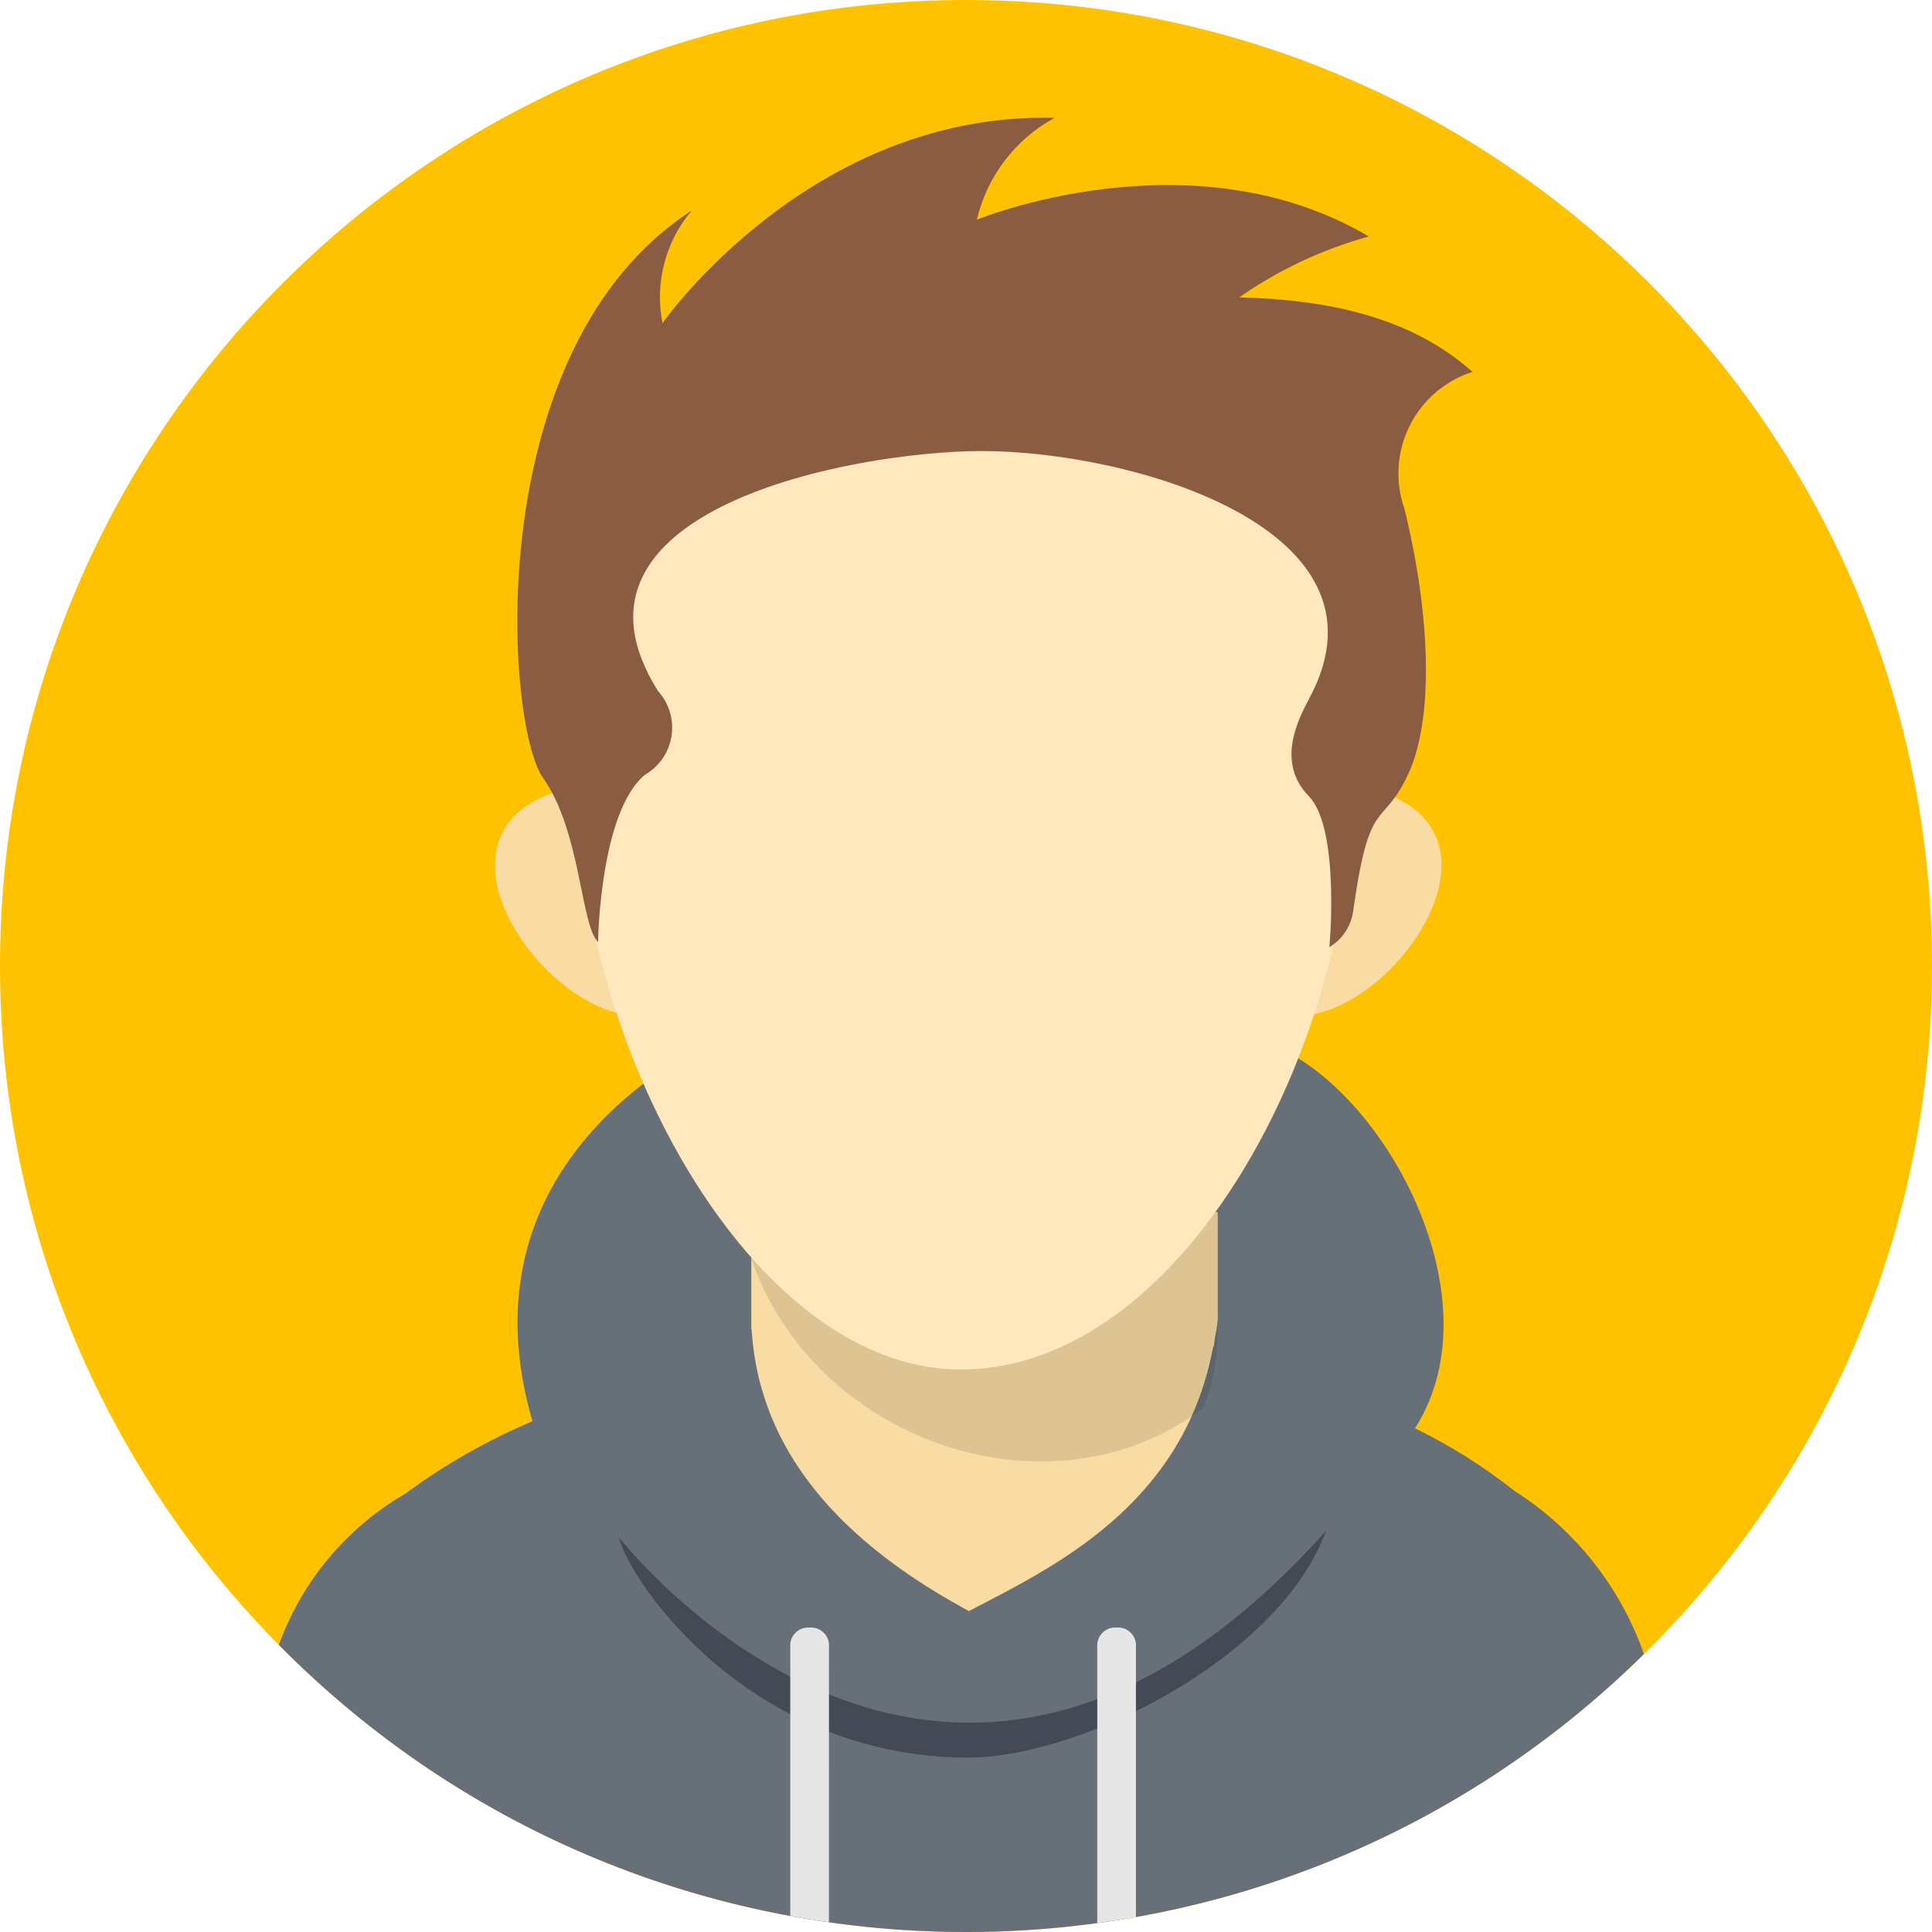
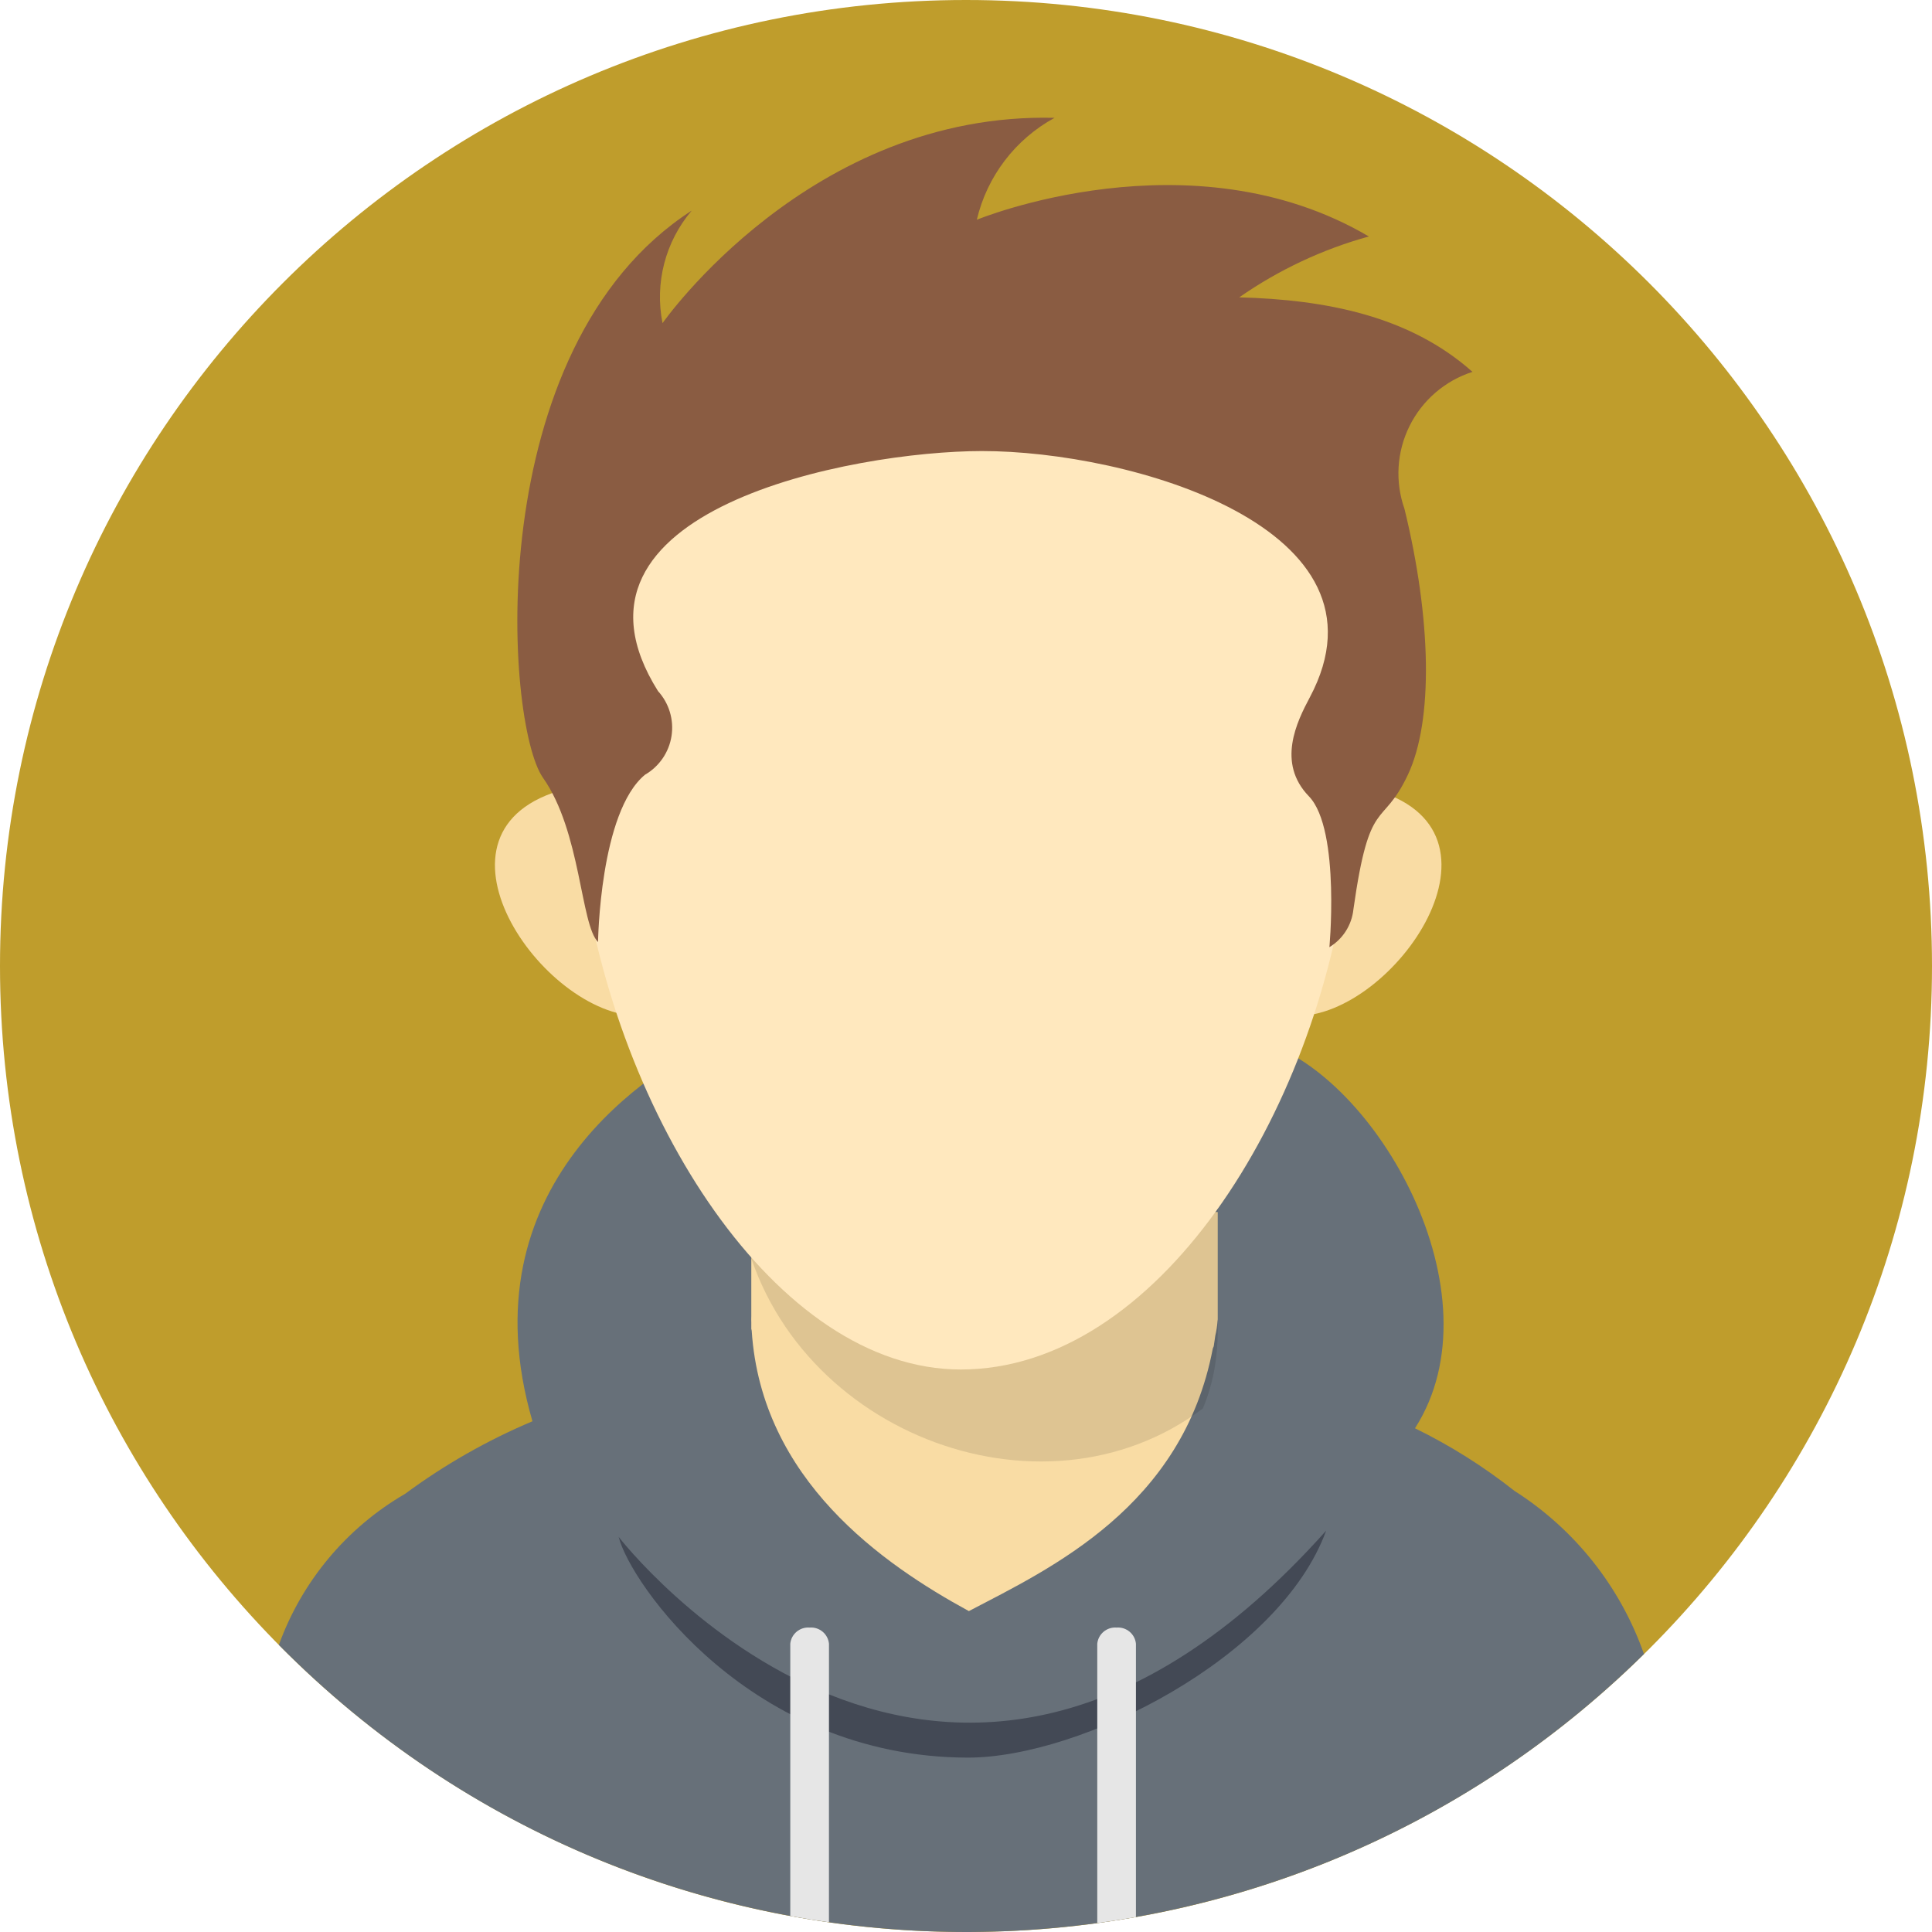
<svg xmlns="http://www.w3.org/2000/svg" viewBox="0 0 61.8 61.8" id="avatar">
  <g data-name="Layer 2">
    <g data-name="—ÎÓÈ 1">
-       <circle cx="30.9" cy="30.9" r="30.9" fill="#ffc200" />
+       <circle cx="30.9" cy="30.9" r="30.9" fill="#bf9d2c" />
      <path fill="#677079" fill-rule="evenodd" d="M52.587 52.908a30.895 30.895 0 0 1-43.667-.291 9.206 9.206 0 0 1 4.037-4.832 19.799 19.799 0 0 1 4.075-2.322c-2.198-7.553 3.777-11.266 6.063-12.335 0 3.487 3.265 1.173 7.317 1.217 3.336.037 9.933 3.395 9.933-1.035 3.67 1.086 7.67 8.08 4.917 12.377a17.604 17.604 0 0 1 3.181 2.002 10.192 10.192 0 0 1 4.144 5.22z" />
      <path fill="#f9dca4" fill-rule="evenodd" d="m24.032 38.68 14.92.09v3.437l-.007.053a2.784 2.784 0 0 1-.07.462l-.05.341-.03.071c-.966 5.074-5.193 7.035-7.803 8.401-2.75-1.498-6.638-4.197-6.947-8.972l-.013-.059v-.2a8.897 8.897 0 0 1-.004-.207c0 .036.003.07.004.106z" />
      <path fill-rule="evenodd" d="M38.953 38.617v4.005a7.167 7.167 0 0 1-.095 1.108 6.01 6.01 0 0 1-.38 1.321c-5.184 3.915-13.444.704-14.763-5.983z" opacity=".11" />
      <path fill="#f9dca4" fill-rule="evenodd" d="M18.104 25.235c-4.94 1.27-.74 7.29 2.367 7.264a19.805 19.805 0 0 1-2.367-7.264zM43.837 25.235c4.94 1.27.74 7.29-2.368 7.263a19.8 19.8 0 0 0 2.368-7.263z" />
      <path fill="#ffe8be" fill-rule="evenodd" d="M30.733 11.361c20.523 0 12.525 32.446 0 32.446-11.83 0-20.523-32.446 0-32.446z" />
      <path fill="#8a5c42" fill-rule="evenodd" d="M21.047 22.105a1.738 1.738 0 0 1-.414 2.676c-1.45 1.193-1.503 5.353-1.503 5.353-.56-.556-.547-3.534-1.761-5.255s-2.032-13.763 4.757-18.142a4.266 4.266 0 0 0-.933 3.6s4.716-6.763 12.54-6.568a5.029 5.029 0 0 0-2.487 3.26s6.84-2.822 12.54.535a13.576 13.576 0 0 0-4.145 1.947c2.768.076 5.443.59 7.46 2.384a3.412 3.412 0 0 0-2.176 4.38c.856 3.503.936 6.762.107 8.514-.829 1.752-1.22.621-1.739 4.295a1.609 1.609 0 0 1-.77 1.214c-.02.266.382-3.756-.655-4.827-1.036-1.07-.385-2.385.029-3.163 2.89-5.427-5.765-7.886-10.496-7.88-4.103.005-14 1.87-10.354 7.677z" />
      <path fill="#434955" fill-rule="evenodd" d="M19.79 49.162c.03.038 10.418 13.483 22.63-.2-1.475 4.052-7.837 7.27-11.476 7.26-6.95-.02-10.796-5.6-11.154-7.06z" />
      <path fill="#e6e6e6" fill-rule="evenodd" d="M36.336 61.323c-.41.072-.822.135-1.237.192v-8.937a.576.576 0 0 1 .618-.516.576.576 0 0 1 .619.516v8.745zm-9.82.166q-.622-.089-1.237-.2v-8.711a.576.576 0 0 1 .618-.516.576.576 0 0 1 .62.516z" />
    </g>
  </g>
</svg>
